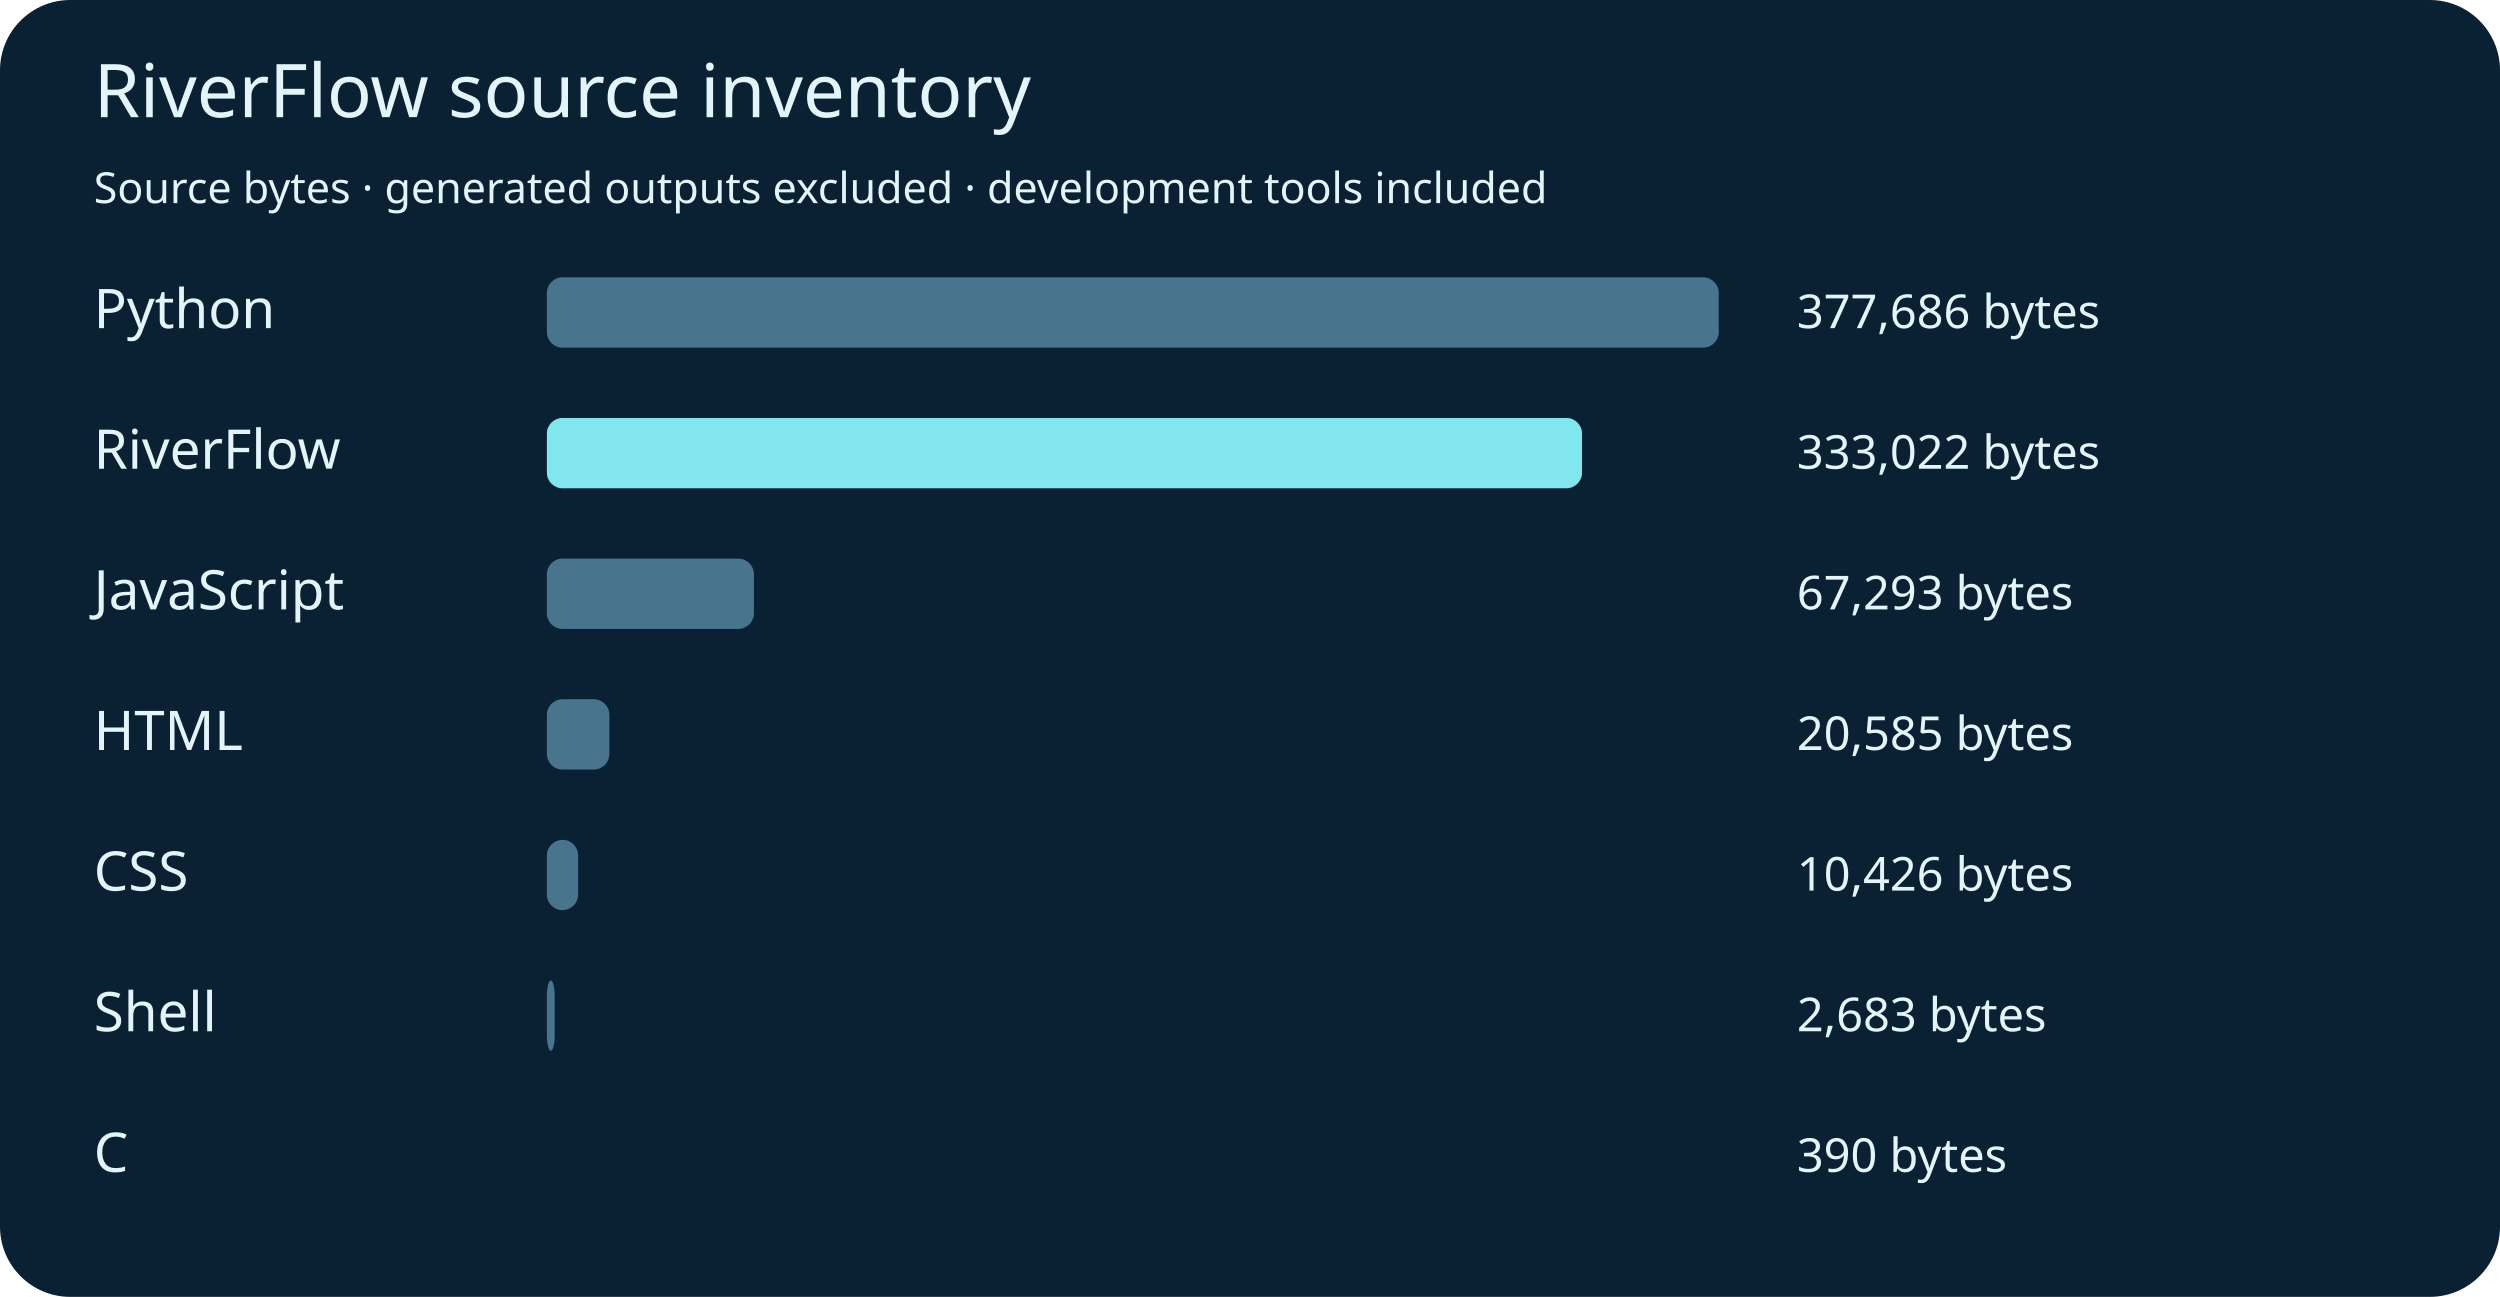
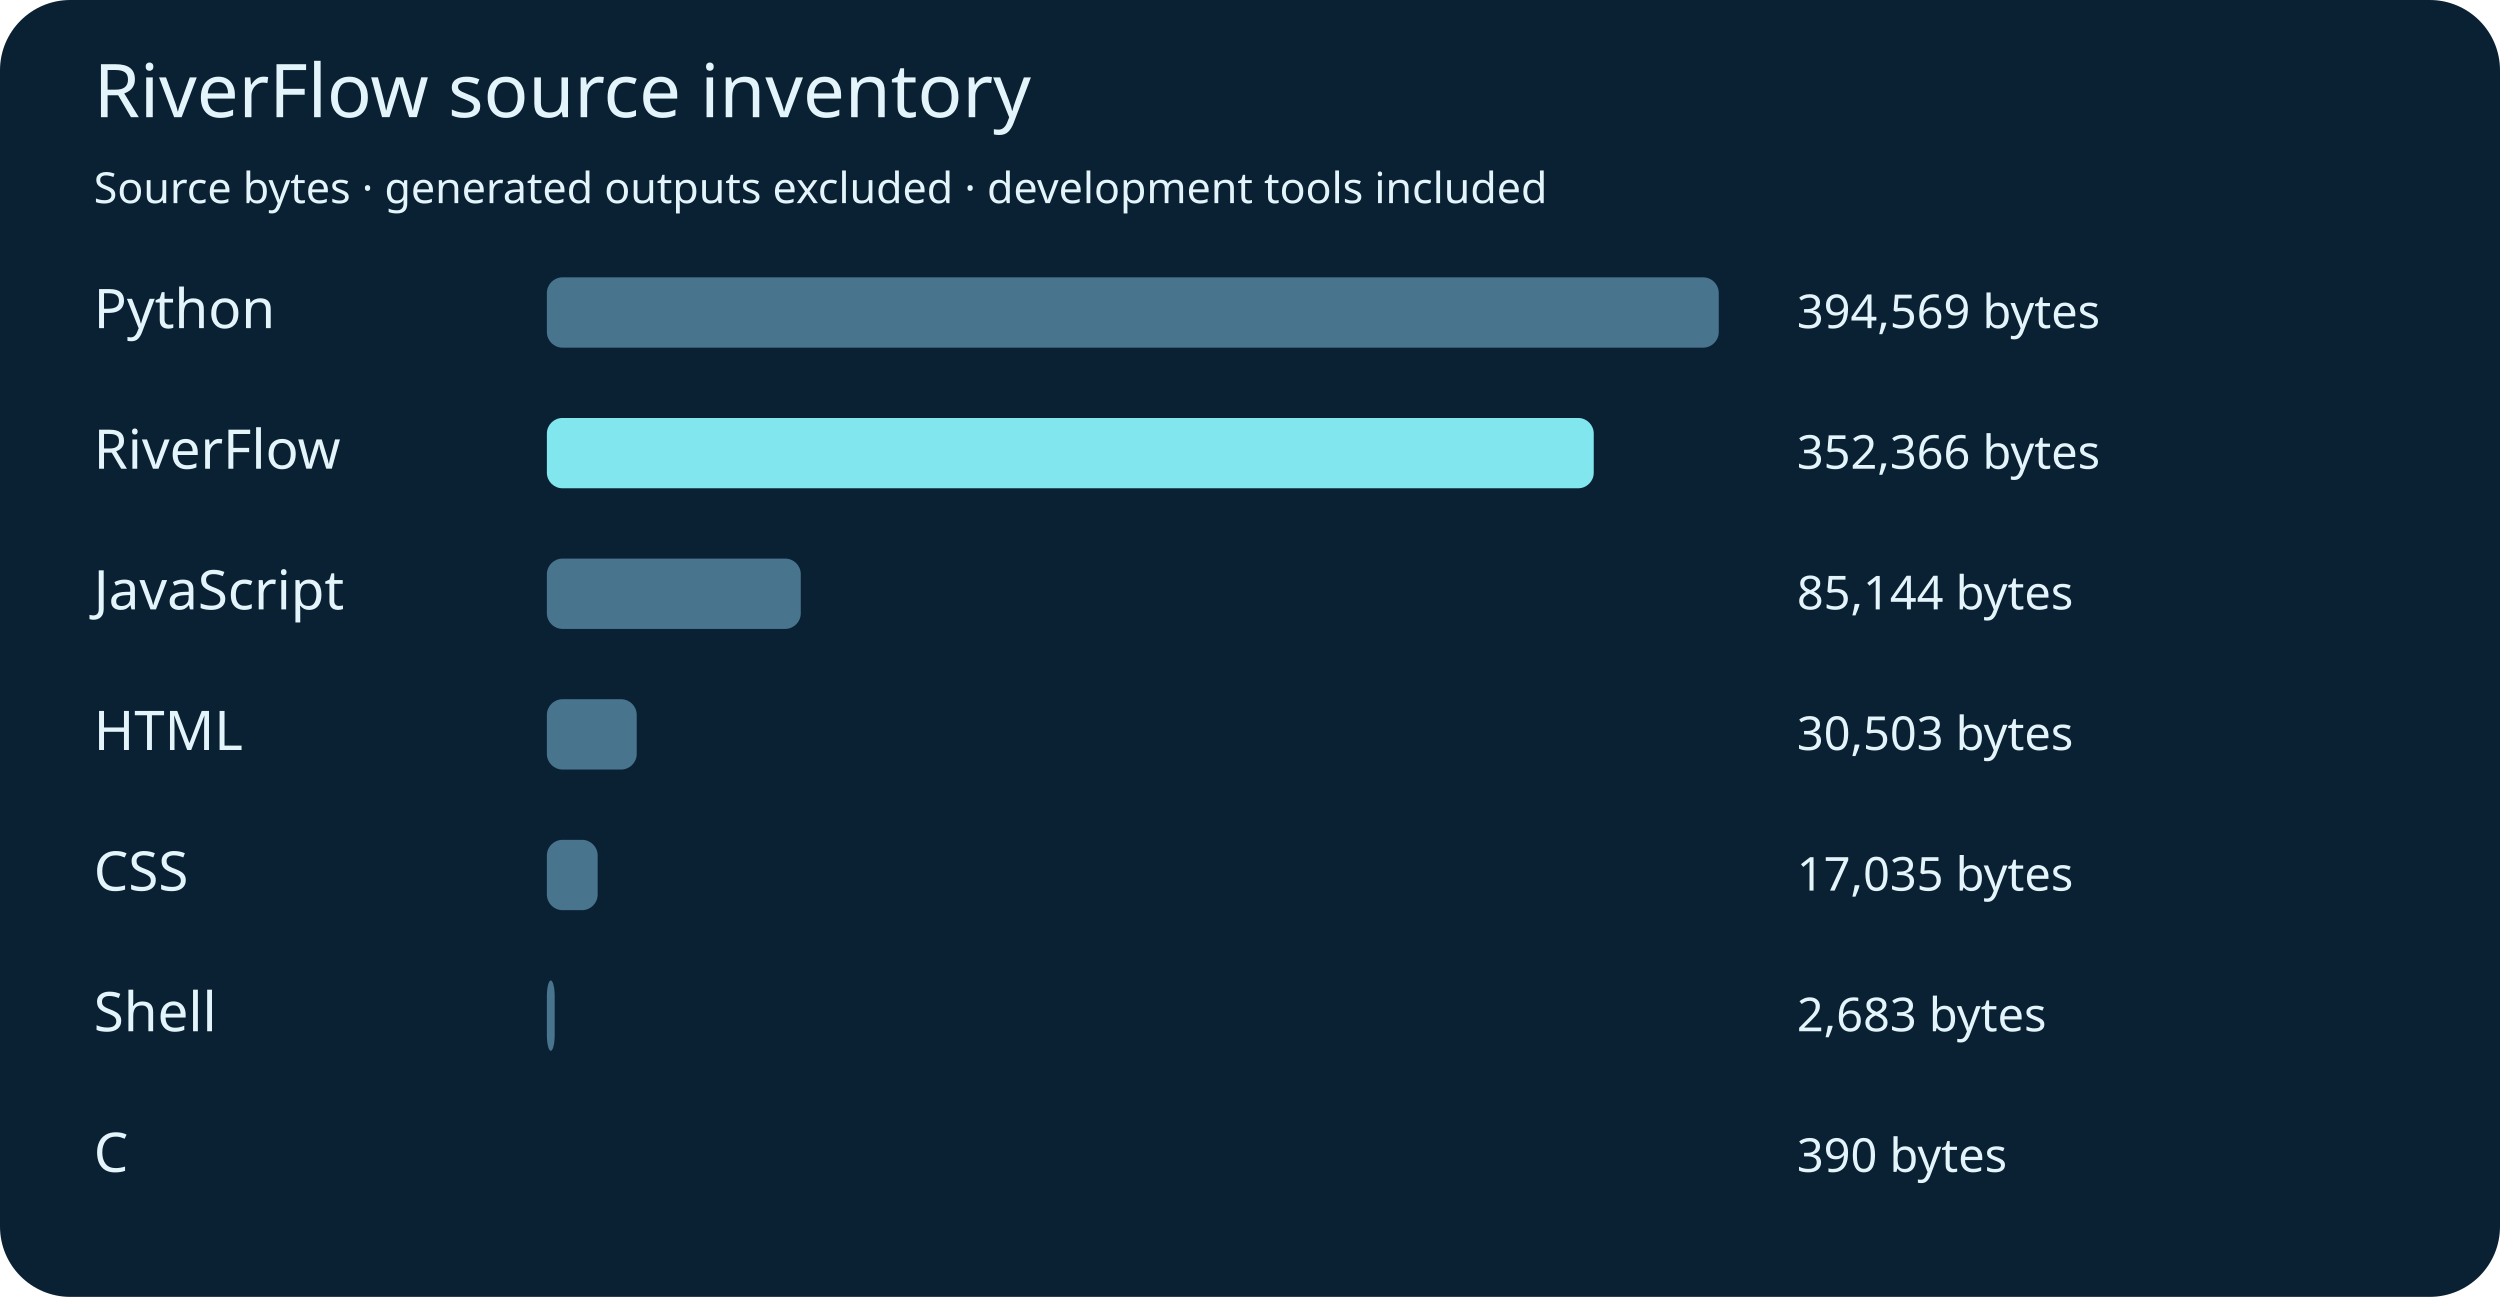
<svg xmlns="http://www.w3.org/2000/svg" width="640" height="332" viewBox="0 0 640 332">
  <rect width="640" height="332" rx="18" fill="#0a2133" />
  <g font-family="sans-serif" fill="#e3f5fa">
    <text x="24" y="30" font-size="19">RiverFlow source inventory</text>
    <text x="24" y="52" font-size="11">Source bytes · generated outputs excluded · development tools included</text>
    <text x="24" y="84" font-size="14">Python</text>
    <rect x="140" y="71" width="300" height="18" rx="4" fill="#49748e" />
-     <text x="460" y="84" font-size="12">377,686 bytes</text>
+     <text x="460" y="84" font-size="12">394,569 bytes</text>
    <text x="24" y="120" font-size="14">RiverFlow</text>
-     <rect x="140" y="107" width="265" height="18" rx="4" fill="#82e6ef" />
-     <text x="460" y="120" font-size="12">333,022 bytes</text>
+     <rect x="140" y="107" width="268" height="18" rx="4" fill="#82e6ef" />
+     <text x="460" y="120" font-size="12">352,366 bytes</text>
    <text x="24" y="156" font-size="14">JavaScript</text>
-     <rect x="140" y="143" width="53" height="18" rx="4" fill="#49748e" />
-     <text x="460" y="156" font-size="12">67,293 bytes</text>
+     <rect x="140" y="143" width="65" height="18" rx="4" fill="#49748e" />
+     <text x="460" y="156" font-size="12">85,144 bytes</text>
    <text x="24" y="192" font-size="14">HTML</text>
-     <rect x="140" y="179" width="16" height="18" rx="4" fill="#49748e" />
-     <text x="460" y="192" font-size="12">20,585 bytes</text>
+     <rect x="140" y="179" width="23" height="18" rx="4" fill="#49748e" />
+     <text x="460" y="192" font-size="12">30,503 bytes</text>
    <text x="24" y="228" font-size="14">CSS</text>
-     <rect x="140" y="215" width="8" height="18" rx="4" fill="#49748e" />
-     <text x="460" y="228" font-size="12">10,426 bytes</text>
+     <rect x="140" y="215" width="13" height="18" rx="4" fill="#49748e" />
+     <text x="460" y="228" font-size="12">17,035 bytes</text>
    <text x="24" y="264" font-size="14">Shell</text>
    <rect x="140" y="251" width="2" height="18" rx="4" fill="#49748e" />
    <text x="460" y="264" font-size="12">2,683 bytes</text>
    <text x="24" y="300" font-size="14">C</text>
    <rect x="140" y="287" width="0" height="18" rx="4" fill="#49748e" />
    <text x="460" y="300" font-size="12">390 bytes</text>
  </g>
</svg>
